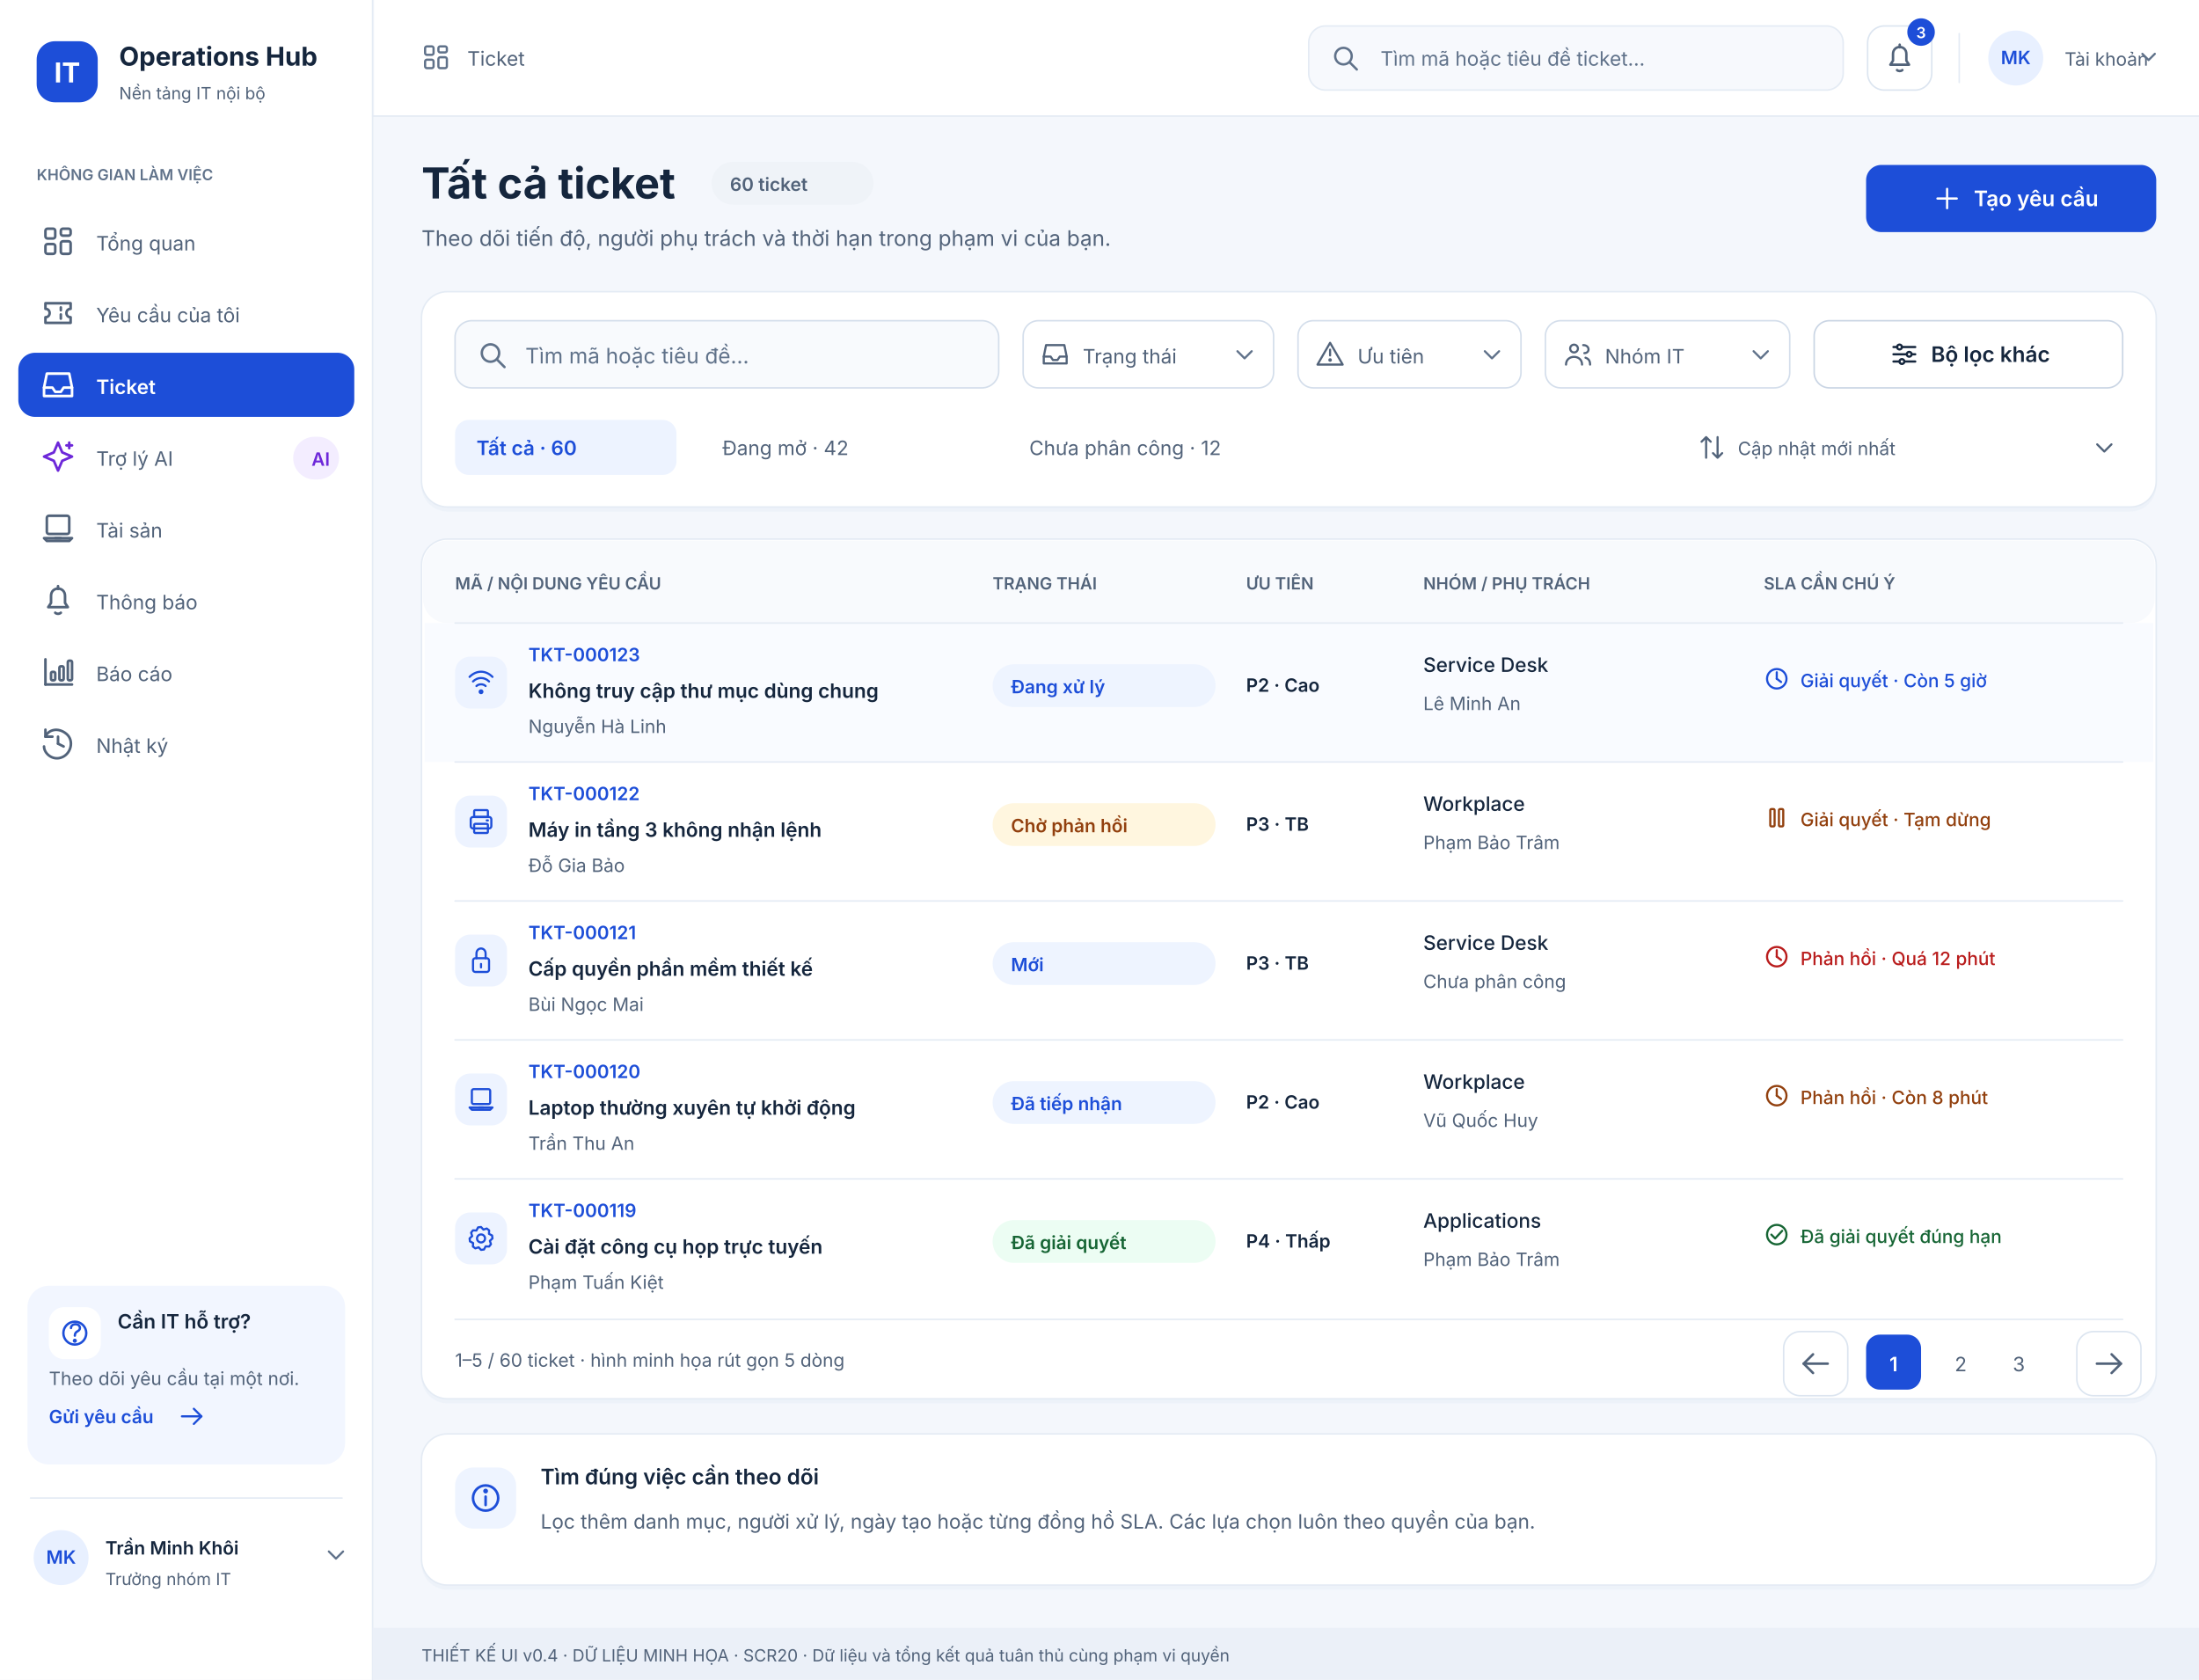
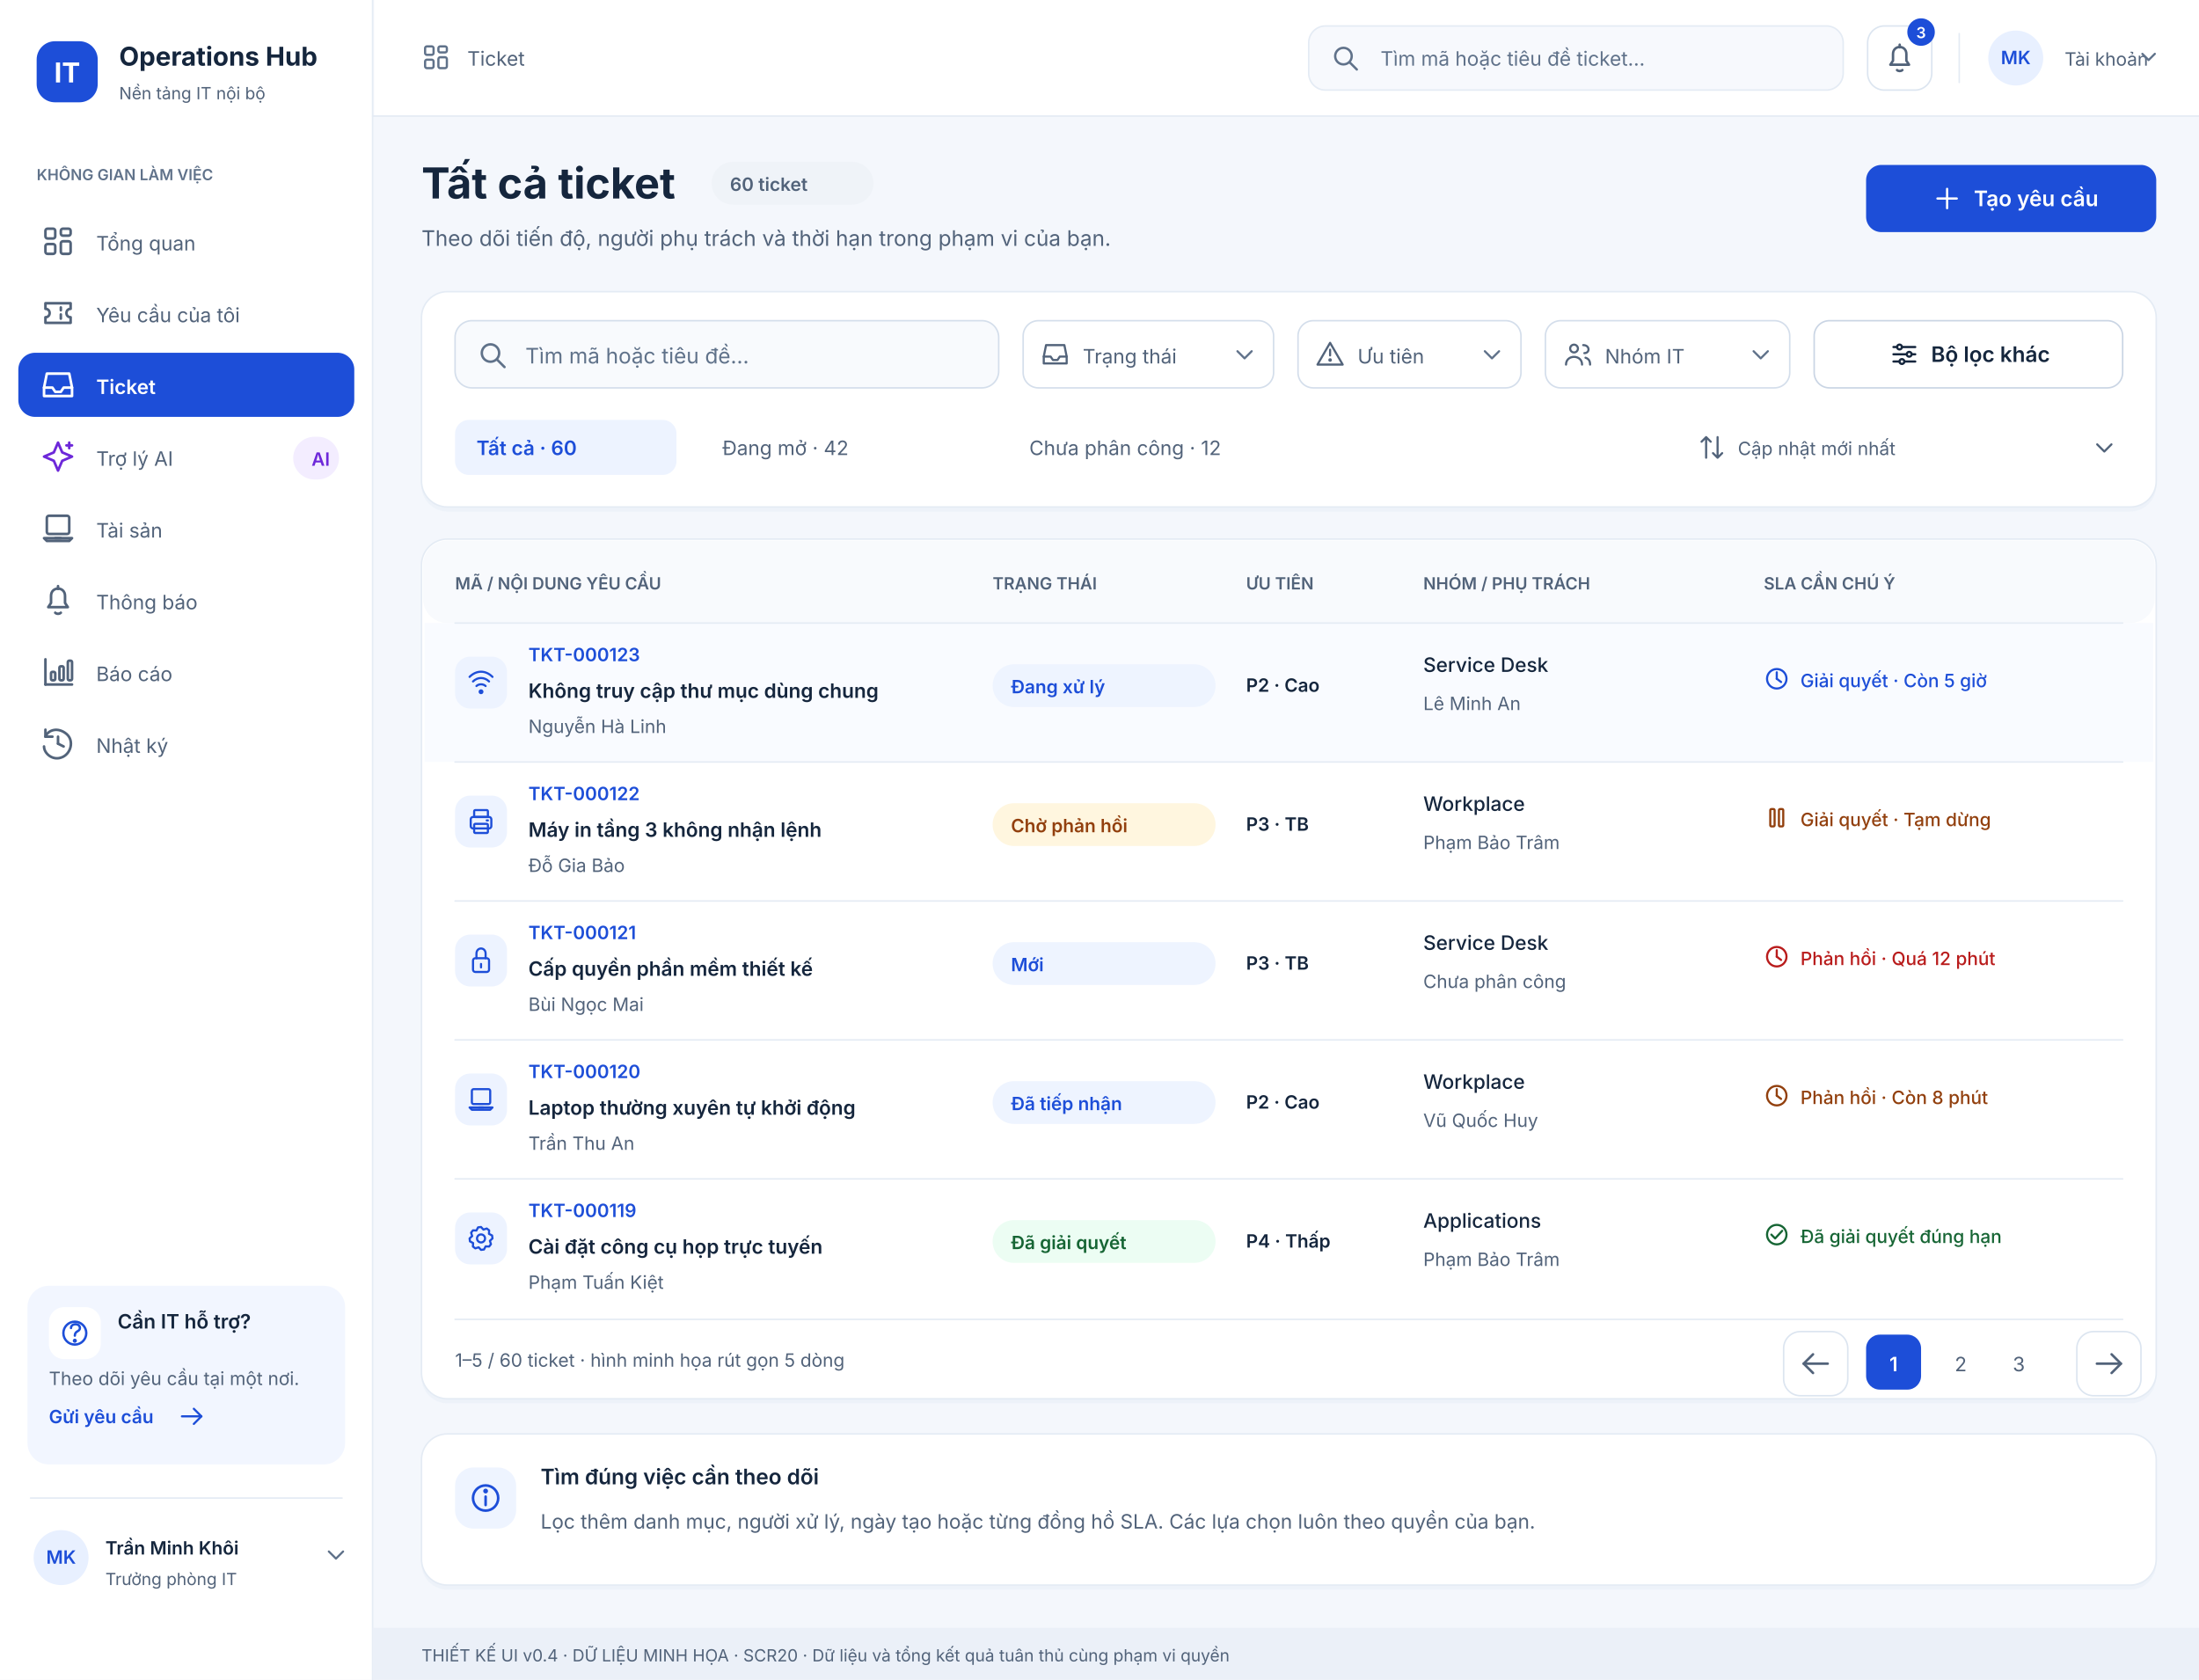
- <svg xmlns="http://www.w3.org/2000/svg" width="1440" height="1100" viewBox="0 0 1440 1100" role="img" aria-labelledby="title desc">
+ <svg xmlns="http://www.w3.org/2000/svg" width="1440" height="1100" viewBox="0 0 1440 1100" role="img" aria-labelledby="title desc" data-figure-id="FIG-UI03" data-design-status="design-draft">
  <style>text{font-family:Inter,Segoe UI,Arial,sans-serif}</style>
  <rect x="0" y="0" width="1440" height="1100" rx="0" fill="#F4F7FC" />
  <rect x="0" y="0" width="244" height="1100" rx="0" fill="white" />
  <line x1="244" y1="0" x2="244" y2="1100" stroke="#E5ECF5" stroke-width="1" stroke-linecap="round" />
  <rect x="24" y="27" width="40" height="40" rx="12" fill="#1D4ED8" />
  <text x="44" y="54" font-size="18" fill="white" font-weight="700" text-anchor="middle">IT</text>
  <text x="78" y="43" font-size="17" fill="#15263D" font-weight="700" text-anchor="start">Operations Hub</text>
  <text x="78" y="65" font-size="11" fill="#52637A" font-weight="400" text-anchor="start">Nền tảng IT nội bộ</text>
  <text x="24" y="118" font-size="10" fill="#60728A" font-weight="600" text-anchor="start">KHÔNG GIAN LÀM VIỆC</text>
  <rect x="29.75" y="149.75" width="6.417" height="6.417" rx="1.375" fill="none" stroke="#52637A" stroke-width="1.696" />
  <rect x="39.833" y="149.75" width="6.417" height="4.583" rx="1.375" fill="none" stroke="#52637A" stroke-width="1.696" />
  <rect x="29.75" y="159.833" width="6.417" height="6.417" rx="1.375" fill="none" stroke="#52637A" stroke-width="1.696" />
  <rect x="39.833" y="158.0" width="6.417" height="8.25" rx="1.375" fill="none" stroke="#52637A" stroke-width="1.696" />
  <text x="63" y="164" font-size="13" fill="#52637A" font-weight="400" text-anchor="start">Tổng quan</text>
  <path d="M 29.75 198.583 L 46.25 198.583 L 46.25 202.25 C 42.583 202.25 42.583 207.75 46.25 207.75 L 46.25 211.417 L 29.75 211.417 L 29.75 207.75 C 33.417 207.75 33.417 202.25 29.75 202.25 Z" fill="none" stroke="#52637A" stroke-width="1.696" stroke-linecap="round" stroke-linejoin="round" />
  <line x1="39.833" y1="201.333" x2="39.833" y2="203.167" stroke="#52637A" stroke-width="1.696" stroke-linecap="round" />
  <line x1="39.833" y1="205.917" x2="39.833" y2="208.667" stroke="#52637A" stroke-width="1.696" stroke-linecap="round" />
  <text x="63" y="211" font-size="13" fill="#52637A" font-weight="400" text-anchor="start">Yêu cầu của tôi</text>
  <rect x="12" y="231" width="220" height="42" rx="11" fill="#1D4ED8" />
  <path d="M 30.667 244.667 L 45.333 244.667 L 47.167 253.833 L 47.167 259.333 L 28.833 259.333 L 28.833 253.833 Z" fill="none" stroke="white" stroke-width="1.696" stroke-linecap="round" stroke-linejoin="round" />
  <path d="M 28.833 253.833 L 34.333 253.833 L 36.167 256.583 L 39.833 256.583 L 41.667 253.833 L 47.167 253.833" fill="none" stroke="white" stroke-width="1.696" stroke-linecap="round" stroke-linejoin="round" />
  <text x="63" y="258" font-size="13" fill="white" font-weight="600" text-anchor="start">Ticket</text>
  <path d="M 38.0 289.833 L 40.75 296.25 L 47.167 299.0 L 40.75 301.75 L 38.0 308.167 L 35.25 301.75 L 28.833 299.0 L 35.25 296.25 Z" fill="none" stroke="#6D28D9" stroke-width="1.696" stroke-linecap="round" stroke-linejoin="round" />
  <line x1="45.333" y1="289.833" x2="45.333" y2="293.5" stroke="#6D28D9" stroke-width="1.696" stroke-linecap="round" />
  <line x1="43.5" y1="291.667" x2="47.167" y2="291.667" stroke="#6D28D9" stroke-width="1.696" stroke-linecap="round" />
  <text x="63" y="305" font-size="13" fill="#52637A" font-weight="400" text-anchor="start">Trợ lý AI</text>
  <rect x="192" y="286" width="30" height="28" rx="14" fill="#F3EDFF" />
  <text x="204" y="305" font-size="12" fill="#6D28D9" font-weight="600" text-anchor="start">AI</text>
  <rect x="30.667" y="337.75" width="14.667" height="11.917" rx="1.375" fill="none" stroke="#52637A" stroke-width="1.696" />
  <path d="M 28.833 352.417 L 47.167 352.417 L 45.333 354.25 L 30.667 354.25 Z" fill="none" stroke="#52637A" stroke-width="1.696" stroke-linecap="round" stroke-linejoin="round" />
  <line x1="36.167" y1="352.417" x2="39.833" y2="352.417" stroke="#52637A" stroke-width="1.696" stroke-linecap="round" />
  <text x="63" y="352" font-size="13" fill="#52637A" font-weight="400" text-anchor="start">Tài sản</text>
  <path d="M 31.583 397.583 L 44.417 397.583 L 42.583 394.833 L 42.583 390.25 C 42.583 383.833 33.417 383.833 33.417 390.25 L 33.417 394.833 Z" fill="none" stroke="#52637A" stroke-width="1.696" stroke-linecap="round" stroke-linejoin="round" />
  <path d="M 36.167 401.25 C 37.083 402.167 38.917 402.167 39.833 401.25" fill="none" stroke="#52637A" stroke-width="1.696" stroke-linecap="round" stroke-linejoin="round" />
  <line x1="38.0" y1="383.833" x2="38.0" y2="385.667" stroke="#52637A" stroke-width="1.696" stroke-linecap="round" />
  <text x="63" y="399" font-size="13" fill="#52637A" font-weight="400" text-anchor="start">Thông báo</text>
  <line x1="29.75" y1="431.75" x2="29.75" y2="448.25" stroke="#52637A" stroke-width="1.696" stroke-linecap="round" />
  <line x1="29.75" y1="448.25" x2="47.167" y2="448.25" stroke="#52637A" stroke-width="1.696" stroke-linecap="round" />
  <rect x="33.417" y="440.0" width="2.75" height="5.5" rx="0.917" fill="none" stroke="#52637A" stroke-width="1.696" />
  <rect x="38.917" y="436.333" width="2.75" height="9.167" rx="0.917" fill="none" stroke="#52637A" stroke-width="1.696" />
  <rect x="44.417" y="432.667" width="2.75" height="12.833" rx="0.917" fill="none" stroke="#52637A" stroke-width="1.696" />
  <text x="63" y="446" font-size="13" fill="#52637A" font-weight="400" text-anchor="start">Báo cáo</text>
  <path d="M 29.75 482.417 C 31.583 477.833 38.0 476.0 43.5 480.583 C 49.0 485.167 46.25 494.333 39.833 496.167 C 34.333 498.0 28.833 493.417 28.833 488.833" fill="none" stroke="#52637A" stroke-width="1.696" stroke-linecap="round" stroke-linejoin="round" />
  <path d="M 29.75 477.833 L 29.75 482.417 L 34.333 482.417" fill="none" stroke="#52637A" stroke-width="1.696" stroke-linecap="round" stroke-linejoin="round" />
  <line x1="38.0" y1="482.417" x2="38.0" y2="487.0" stroke="#52637A" stroke-width="1.696" stroke-linecap="round" />
  <line x1="38.0" y1="487.0" x2="41.667" y2="488.833" stroke="#52637A" stroke-width="1.696" stroke-linecap="round" />
  <text x="63" y="493" font-size="13" fill="#52637A" font-weight="400" text-anchor="start">Nhật ký</text>
  <rect x="18" y="842" width="208" height="117" rx="14" fill="#F2F6FF" />
  <rect x="32" y="856" width="34" height="34" rx="10" fill="white" />
  <circle cx="49.0" cy="873.0" r="7.5" fill="none" stroke="#1D4ED8" stroke-width="1.542" />
  <path d="M 46.5 869.667 C 46.5 866.333 52.333 866.333 52.333 869.667 C 52.333 872.167 49.0 871.333 49.0 874.667" fill="none" stroke="#1D4ED8" stroke-width="1.542" stroke-linecap="round" stroke-linejoin="round" />
  <circle cx="49.0" cy="878.0" r="0.583" fill="#1D4ED8" stroke="#1D4ED8" stroke-width="1.542" />
  <text x="77" y="870" font-size="13" fill="#15263D" font-weight="600" text-anchor="start">Cần IT hỗ trợ?</text>
  <text x="32" y="907" font-size="12" fill="#52637A" font-weight="400" text-anchor="start">Theo dõi yêu cầu tại một nơi.</text>
  <text x="32" y="932" font-size="12" fill="#1D4ED8" font-weight="600" text-anchor="start">Gửi yêu cầu</text>
  <path d="M 126.917 922.542 L 131.875 927.5 L 126.917 932.458" fill="none" stroke="#1D4ED8" stroke-width="1.4" stroke-linecap="round" stroke-linejoin="round" />
  <line x1="119.125" y1="927.5" x2="131.875" y2="927.5" stroke="#1D4ED8" stroke-width="1.4" stroke-linecap="round" />
  <line x1="20" y1="981" x2="224" y2="981" stroke="#E4EBF4" stroke-width="1" stroke-linecap="round" />
  <circle cx="40.0" cy="1020.0" r="18.0" fill="#E8F0FF" />
  <text x="40.0" y="1024.0" font-size="12" fill="#1D4ED8" font-weight="600" text-anchor="middle">MK</text>
  <text x="69" y="1018" font-size="12" fill="#15263D" font-weight="600" text-anchor="start">Trần Minh Khôi</text>
-   <text x="69" y="1038" font-size="11" fill="#52637A" font-weight="400" text-anchor="start">Trưởng nhóm IT</text>
+   <text x="69" y="1038" font-size="11" fill="#52637A" font-weight="400" text-anchor="start">Trưởng phòng IT</text>
  <path d="M 215.333 1016.0 L 220.0 1020.667 L 224.667 1016.0" fill="none" stroke="#60728A" stroke-width="1.4" stroke-linecap="round" stroke-linejoin="round" />
  <rect x="245" y="0" width="1195" height="76" rx="0" fill="white" />
  <line x1="244" y1="76" x2="1440" y2="76" stroke="#E4EBF4" stroke-width="1" stroke-linecap="round" />
  <rect x="278.375" y="30.375" width="5.542" height="5.542" rx="1.188" fill="none" stroke="#60728A" stroke-width="1.465" />
  <rect x="287.083" y="30.375" width="5.542" height="3.958" rx="1.188" fill="none" stroke="#60728A" stroke-width="1.465" />
  <rect x="278.375" y="39.083" width="5.542" height="5.542" rx="1.188" fill="none" stroke="#60728A" stroke-width="1.465" />
  <rect x="287.083" y="37.5" width="5.542" height="7.125" rx="1.188" fill="none" stroke="#60728A" stroke-width="1.465" />
  <text x="306" y="43" font-size="13" fill="#52637A" font-weight="400" text-anchor="start">Ticket</text>
  <rect x="857" y="17" width="350" height="42" rx="11" fill="#F7F9FD" stroke="#E4EBF4" stroke-width="1" />
  <circle cx="879.75" cy="36.75" r="5.417" fill="none" stroke="#60728A" stroke-width="1.542" />
  <line x1="883.917" y1="40.917" x2="888.5" y2="45.5" stroke="#60728A" stroke-width="1.542" stroke-linecap="round" />
  <text x="904" y="43" font-size="13" fill="#60728A" font-weight="400" text-anchor="start">Tìm mã hoặc tiêu đề ticket…</text>
  <rect x="1223" y="17" width="42" height="42" rx="11" fill="white" stroke="#DCE5F0" stroke-width="1" />
  <path d="M 1237.875 42.375 L 1250.125 42.375 L 1248.375 39.75 L 1248.375 35.375 C 1248.375 29.25 1239.625 29.25 1239.625 35.375 L 1239.625 39.75 Z" fill="none" stroke="#52637A" stroke-width="1.619" stroke-linecap="round" stroke-linejoin="round" />
  <path d="M 1242.25 45.875 C 1243.125 46.75 1244.875 46.75 1245.75 45.875" fill="none" stroke="#52637A" stroke-width="1.619" stroke-linecap="round" stroke-linejoin="round" />
  <line x1="1244.0" y1="29.25" x2="1244.0" y2="31.0" stroke="#52637A" stroke-width="1.619" stroke-linecap="round" />
  <circle cx="1258" cy="21" r="9" fill="#1D4ED8" />
  <text x="1258" y="25" font-size="10" fill="white" font-weight="600" text-anchor="middle">3</text>
  <line x1="1283" y1="22" x2="1283" y2="54" stroke="#E4EBF4" stroke-width="1" stroke-linecap="round" />
  <circle cx="1320.0" cy="38.0" r="18.0" fill="#E8F0FF" />
  <text x="1320.0" y="42.0" font-size="12" fill="#1D4ED8" font-weight="600" text-anchor="middle">MK</text>
  <text x="1352" y="43" font-size="12" fill="#52637A" font-weight="400" text-anchor="start">Tài khoản</text>
  <path d="M 1402.917 35.25 L 1407.0 39.333 L 1411.083 35.25" fill="none" stroke="#60728A" stroke-width="1.4" stroke-linecap="round" stroke-linejoin="round" />
  <text x="276" y="130" font-size="28" fill="#15263D" font-weight="700" text-anchor="start">Tất cả ticket</text>
  <text x="276" y="161" font-size="14" fill="#52637A" font-weight="400" text-anchor="start">Theo dõi tiến độ, người phụ trách và thời hạn trong phạm vi của bạn.</text>
  <rect x="1222" y="108" width="190" height="44" rx="10" fill="#1D4ED8" />
  <line x1="1275.05" y1="123.667" x2="1275.05" y2="136.333" stroke="white" stroke-width="1.465" stroke-linecap="round" />
  <line x1="1268.717" y1="130.0" x2="1281.383" y2="130.0" stroke="white" stroke-width="1.465" stroke-linecap="round" />
  <text x="1292.55" y="135.0" font-size="14" fill="white" font-weight="600" text-anchor="start">Tạo yêu cầu</text>
  <rect x="466" y="106" width="106" height="28" rx="14" fill="#EFF3F8" />
  <text x="478" y="125" font-size="12" fill="#52637A" font-weight="600" text-anchor="start">60 ticket</text>
  <rect x="276" y="194" width="1136" height="141" rx="17" fill="#EAF0F8" opacity="0.65" />
  <rect x="276" y="191" width="1136" height="141" rx="17" fill="white" stroke="#E4EBF4" stroke-width="1" />
  <rect x="298" y="210" width="356" height="44" rx="11" fill="#F8FAFD" stroke="#D4DEEB" stroke-width="1" />
  <circle cx="321.188" cy="231.188" r="5.688" fill="none" stroke="#60728A" stroke-width="1.619" />
  <line x1="325.562" y1="235.562" x2="330.375" y2="240.375" stroke="#60728A" stroke-width="1.619" stroke-linecap="round" />
  <text x="344" y="238" font-size="14" fill="#60728A" font-weight="400" text-anchor="start">Tìm mã hoặc tiêu đề…</text>
  <rect x="670" y="210" width="164" height="44" rx="10" fill="white" stroke="#D4DEEB" stroke-width="1" />
  <path d="M 685.0 226.0 L 697.0 226.0 L 698.5 233.5 L 698.5 238.0 L 683.5 238.0 L 683.5 233.5 Z" fill="none" stroke="#52637A" stroke-width="1.4" stroke-linecap="round" stroke-linejoin="round" />
  <path d="M 683.5 233.5 L 688.0 233.5 L 689.5 235.75 L 692.5 235.75 L 694.0 233.5 L 698.5 233.5" fill="none" stroke="#52637A" stroke-width="1.4" stroke-linecap="round" stroke-linejoin="round" />
  <text x="709" y="238" font-size="13" fill="#52637A" font-weight="400" text-anchor="start">Trạng thái</text>
  <path d="M 810.333 230.0 L 815.0 234.667 L 819.667 230.0" fill="none" stroke="#60728A" stroke-width="1.4" stroke-linecap="round" stroke-linejoin="round" />
  <rect x="850" y="210" width="146" height="44" rx="10" fill="white" stroke="#D4DEEB" stroke-width="1" />
  <path d="M 871.0 224.5 L 879.25 238.75 L 862.75 238.75 Z" fill="none" stroke="#52637A" stroke-width="1.4" stroke-linecap="round" stroke-linejoin="round" />
  <line x1="871.0" y1="229.0" x2="871.0" y2="232.75" stroke="#52637A" stroke-width="1.4" stroke-linecap="round" />
  <circle cx="871.0" cy="235.75" r="0.525" fill="#52637A" stroke="#52637A" stroke-width="1.4" />
  <text x="889" y="238" font-size="13" fill="#52637A" font-weight="400" text-anchor="start">Ưu tiên</text>
  <path d="M 972.333 230.0 L 977.0 234.667 L 981.667 230.0" fill="none" stroke="#60728A" stroke-width="1.4" stroke-linecap="round" stroke-linejoin="round" />
  <rect x="1012" y="210" width="160" height="44" rx="10" fill="white" stroke="#D4DEEB" stroke-width="1" />
  <circle cx="1030.75" cy="228.25" r="2.55" fill="none" stroke="#52637A" stroke-width="1.4" />
  <path d="M 1025.5 238.75 C 1025.5 232.0 1036.0 232.0 1036.0 238.75" fill="none" stroke="#52637A" stroke-width="1.4" stroke-linecap="round" stroke-linejoin="round" />
  <path d="M 1036.75 226.0 C 1041.25 226.0 1041.25 231.25 1037.5 231.25" fill="none" stroke="#52637A" stroke-width="1.4" stroke-linecap="round" stroke-linejoin="round" />
  <path d="M 1038.25 234.25 C 1040.5 235.0 1041.25 236.5 1041.25 238.75" fill="none" stroke="#52637A" stroke-width="1.4" stroke-linecap="round" stroke-linejoin="round" />
  <text x="1051" y="238" font-size="13" fill="#52637A" font-weight="400" text-anchor="start">Nhóm IT</text>
  <path d="M 1148.333 230.0 L 1153.0 234.667 L 1157.667 230.0" fill="none" stroke="#60728A" stroke-width="1.4" stroke-linecap="round" stroke-linejoin="round" />
  <rect x="1188" y="210" width="202" height="44" rx="10" fill="white" stroke="#CAD5E4" stroke-width="1" />
  <line x1="1239.925" y1="227.25" x2="1254.175" y2="227.25" stroke="#15263D" stroke-width="1.465" stroke-linecap="round" />
  <line x1="1239.925" y1="232.0" x2="1254.175" y2="232.0" stroke="#15263D" stroke-width="1.465" stroke-linecap="round" />
  <line x1="1239.925" y1="236.75" x2="1254.175" y2="236.75" stroke="#15263D" stroke-width="1.465" stroke-linecap="round" />
  <circle cx="1243.883" cy="227.25" r="1.583" fill="white" stroke="#15263D" stroke-width="1.465" />
  <circle cx="1250.217" cy="232.0" r="1.583" fill="white" stroke="#15263D" stroke-width="1.465" />
  <circle cx="1245.467" cy="236.75" r="1.583" fill="white" stroke="#15263D" stroke-width="1.465" />
  <text x="1264.55" y="237.0" font-size="14" fill="#15263D" font-weight="600" text-anchor="start">Bộ lọc khác</text>
  <rect x="298" y="275" width="145" height="36" rx="9" fill="#EDF3FF" />
  <text x="312" y="298" font-size="13" fill="#1D4ED8" font-weight="600" text-anchor="start">Tất cả · 60</text>
  <text x="473" y="298" font-size="13" fill="#52637A" font-weight="400" text-anchor="start">Đang mở · 42</text>
  <text x="674" y="298" font-size="13" fill="#52637A" font-weight="400" text-anchor="start">Chưa phân công · 12</text>
  <path d="M 1117.25 286.25 L 1114.25 289.25 M 1117.25 286.25 L 1120.25 289.25 M 1117.25 286.25 L 1117.25 299.75" fill="none" stroke="#52637A" stroke-width="1.4" stroke-linecap="round" stroke-linejoin="round" />
  <path d="M 1124.75 299.75 L 1121.75 296.75 M 1124.75 299.75 L 1127.75 296.75 M 1124.75 299.75 L 1124.75 286.25" fill="none" stroke="#52637A" stroke-width="1.4" stroke-linecap="round" stroke-linejoin="round" />
  <text x="1138" y="298" font-size="12" fill="#52637A" font-weight="400" text-anchor="start">Cập nhật mới nhất</text>
  <path d="M 1373.333 291.0 L 1378.0 295.667 L 1382.667 291.0" fill="none" stroke="#52637A" stroke-width="1.4" stroke-linecap="round" stroke-linejoin="round" />
  <rect x="276" y="356" width="1136" height="563" rx="17" fill="#EAF0F8" opacity="0.65" />
  <rect x="276" y="353" width="1136" height="563" rx="17" fill="white" stroke="#E4EBF4" stroke-width="1" />
  <rect x="277" y="354" width="1134" height="54" rx="16" fill="#F8FAFD" />
  <text x="298" y="386" font-size="11" fill="#52637A" font-weight="600" text-anchor="start">MÃ / NỘI DUNG YÊU CẦU</text>
  <text x="650" y="386" font-size="11" fill="#52637A" font-weight="600" text-anchor="start">TRẠNG THÁI</text>
  <text x="816" y="386" font-size="11" fill="#52637A" font-weight="600" text-anchor="start">ƯU TIÊN</text>
  <text x="932" y="386" font-size="11" fill="#52637A" font-weight="600" text-anchor="start">NHÓM / PHỤ TRÁCH</text>
  <text x="1155" y="386" font-size="11" fill="#52637A" font-weight="600" text-anchor="start">SLA CẦN CHÚ Ý</text>
  <rect x="278" y="408" width="1132" height="91" rx="0" fill="#F9FBFF" />
  <line x1="298" y1="408" x2="1390" y2="408" stroke="#E4EBF4" stroke-width="1" stroke-linecap="round" />
  <rect x="298" y="430" width="34" height="34" rx="10" fill="#EDF3FF" />
  <path d="M 307.5 443.25 C 312.0 438.75 318.0 438.75 322.5 443.25 M 309.75 446.25 C 312.75 443.25 317.25 443.25 320.25 446.25 M 312.0 449.25 C 313.5 447.75 316.5 447.75 318.0 449.25" fill="none" stroke="#1D4ED8" stroke-width="1.4" stroke-linecap="round" stroke-linejoin="round" />
  <circle cx="315.0" cy="453.0" r="0.9" fill="#1D4ED8" stroke="#1D4ED8" stroke-width="1.4" />
  <text x="346" y="433" font-size="12" fill="#1D4ED8" font-weight="600" text-anchor="start">TKT-000123</text>
  <text x="346" y="457" font-size="13" fill="#15263D" font-weight="600" text-anchor="start">Không truy cập thư mục dùng chung</text>
  <text x="346" y="480" font-size="12" fill="#52637A" font-weight="400" text-anchor="start">Nguyễn Hà Linh</text>
  <rect x="650" y="435" width="146" height="28" rx="14" fill="#EEF4FF" />
  <text x="662" y="454" font-size="12" fill="#1D4ED8" font-weight="600" text-anchor="start">Đang xử lý</text>
  <text x="816" y="453" font-size="12" fill="#15263D" font-weight="600" text-anchor="start">P2 · Cao</text>
  <text x="932" y="440" font-size="13" fill="#15263D" font-weight="500" text-anchor="start">Service Desk</text>
  <text x="932" y="465" font-size="12" fill="#52637A" font-weight="400" text-anchor="start">Lê Minh An</text>
  <circle cx="1163.5" cy="444.5" r="6.375" fill="none" stroke="#1D4ED8" stroke-width="1.4" />
  <line x1="1163.5" y1="440.25" x2="1163.5" y2="444.5" stroke="#1D4ED8" stroke-width="1.4" stroke-linecap="round" />
  <line x1="1163.5" y1="444.5" x2="1166.333" y2="446.625" stroke="#1D4ED8" stroke-width="1.4" stroke-linecap="round" />
  <text x="1179" y="450" font-size="12" fill="#1D4ED8" font-weight="500" text-anchor="start">Giải quyết · Còn 5 giờ</text>
  <line x1="298" y1="499" x2="1390" y2="499" stroke="#E4EBF4" stroke-width="1" stroke-linecap="round" />
  <rect x="298" y="521" width="34" height="34" rx="10" fill="#EDF3FF" />
  <rect x="308.25" y="535.0" width="13.5" height="7.5" rx="1.5" fill="none" stroke="#1D4ED8" stroke-width="1.4" />
  <rect x="310.5" y="530.5" width="9.0" height="4.5" rx="0.75" fill="none" stroke="#1D4ED8" stroke-width="1.4" />
  <rect x="310.5" y="539.5" width="9.0" height="6.0" rx="0.75" fill="none" stroke="#1D4ED8" stroke-width="1.4" />
  <line x1="318.75" y1="537.25" x2="319.5" y2="537.25" stroke="#1D4ED8" stroke-width="1.4" stroke-linecap="round" />
  <text x="346" y="524" font-size="12" fill="#1D4ED8" font-weight="600" text-anchor="start">TKT-000122</text>
  <text x="346" y="548" font-size="13" fill="#15263D" font-weight="600" text-anchor="start">Máy in tầng 3 không nhận lệnh</text>
  <text x="346" y="571" font-size="12" fill="#52637A" font-weight="400" text-anchor="start">Đỗ Gia Bảo</text>
  <rect x="650" y="526" width="146" height="28" rx="14" fill="#FFF6DF" />
  <text x="662" y="545" font-size="12" fill="#92400E" font-weight="600" text-anchor="start">Chờ phản hồi</text>
  <text x="816" y="544" font-size="12" fill="#15263D" font-weight="600" text-anchor="start">P3 · TB</text>
  <text x="932" y="531" font-size="13" fill="#15263D" font-weight="500" text-anchor="start">Workplace</text>
  <text x="932" y="556" font-size="12" fill="#52637A" font-weight="400" text-anchor="start">Phạm Bảo Trâm</text>
  <rect x="1159.25" y="529.833" width="2.833" height="11.333" rx="0.708" fill="none" stroke="#92400E" stroke-width="1.4" />
  <rect x="1164.917" y="529.833" width="2.833" height="11.333" rx="0.708" fill="none" stroke="#92400E" stroke-width="1.4" />
  <text x="1179" y="541" font-size="12" fill="#92400E" font-weight="500" text-anchor="start">Giải quyết · Tạm dừng</text>
  <line x1="298" y1="590" x2="1390" y2="590" stroke="#E4EBF4" stroke-width="1" stroke-linecap="round" />
  <rect x="298" y="612" width="34" height="34" rx="10" fill="#EDF3FF" />
  <rect x="309.75" y="627.5" width="10.5" height="9.0" rx="1.5" fill="none" stroke="#1D4ED8" stroke-width="1.4" />
  <path d="M 312.0 627.5 L 312.0 624.5 C 312.0 620.0 318.0 620.0 318.0 624.5 L 318.0 627.5" fill="none" stroke="#1D4ED8" stroke-width="1.4" stroke-linecap="round" stroke-linejoin="round" />
  <line x1="315.0" y1="631.25" x2="315.0" y2="633.5" stroke="#1D4ED8" stroke-width="1.4" stroke-linecap="round" />
  <text x="346" y="615" font-size="12" fill="#1D4ED8" font-weight="600" text-anchor="start">TKT-000121</text>
  <text x="346" y="639" font-size="13" fill="#15263D" font-weight="600" text-anchor="start">Cấp quyền phần mềm thiết kế</text>
  <text x="346" y="662" font-size="12" fill="#52637A" font-weight="400" text-anchor="start">Bùi Ngọc Mai</text>
  <rect x="650" y="617" width="146" height="28" rx="14" fill="#EEF4FF" />
  <text x="662" y="636" font-size="12" fill="#1D4ED8" font-weight="600" text-anchor="start">Mới</text>
  <text x="816" y="635" font-size="12" fill="#15263D" font-weight="600" text-anchor="start">P3 · TB</text>
  <text x="932" y="622" font-size="13" fill="#15263D" font-weight="500" text-anchor="start">Service Desk</text>
  <text x="932" y="647" font-size="12" fill="#52637A" font-weight="400" text-anchor="start">Chưa phân công</text>
  <circle cx="1163.5" cy="626.5" r="6.375" fill="none" stroke="#B91C1C" stroke-width="1.4" />
  <line x1="1163.5" y1="622.25" x2="1163.5" y2="626.5" stroke="#B91C1C" stroke-width="1.4" stroke-linecap="round" />
  <line x1="1163.5" y1="626.5" x2="1166.333" y2="628.625" stroke="#B91C1C" stroke-width="1.4" stroke-linecap="round" />
  <text x="1179" y="632" font-size="12" fill="#B91C1C" font-weight="500" text-anchor="start">Phản hồi · Quá 12 phút</text>
  <line x1="298" y1="681" x2="1390" y2="681" stroke="#E4EBF4" stroke-width="1" stroke-linecap="round" />
  <rect x="298" y="703" width="34" height="34" rx="10" fill="#EDF3FF" />
  <rect x="309.0" y="713.25" width="12.0" height="9.75" rx="1.125" fill="none" stroke="#1D4ED8" stroke-width="1.4" />
  <path d="M 307.5 725.25 L 322.5 725.25 L 321.0 726.75 L 309.0 726.75 Z" fill="none" stroke="#1D4ED8" stroke-width="1.4" stroke-linecap="round" stroke-linejoin="round" />
  <line x1="313.5" y1="725.25" x2="316.5" y2="725.25" stroke="#1D4ED8" stroke-width="1.4" stroke-linecap="round" />
  <text x="346" y="706" font-size="12" fill="#1D4ED8" font-weight="600" text-anchor="start">TKT-000120</text>
  <text x="346" y="730" font-size="13" fill="#15263D" font-weight="600" text-anchor="start">Laptop thường xuyên tự khởi động</text>
  <text x="346" y="753" font-size="12" fill="#52637A" font-weight="400" text-anchor="start">Trần Thu An</text>
  <rect x="650" y="708" width="146" height="28" rx="14" fill="#EEF4FF" />
  <text x="662" y="727" font-size="12" fill="#1D4ED8" font-weight="600" text-anchor="start">Đã tiếp nhận</text>
  <text x="816" y="726" font-size="12" fill="#15263D" font-weight="600" text-anchor="start">P2 · Cao</text>
  <text x="932" y="713" font-size="13" fill="#15263D" font-weight="500" text-anchor="start">Workplace</text>
  <text x="932" y="738" font-size="12" fill="#52637A" font-weight="400" text-anchor="start">Vũ Quốc Huy</text>
  <circle cx="1163.5" cy="717.5" r="6.375" fill="none" stroke="#92400E" stroke-width="1.4" />
  <line x1="1163.5" y1="713.25" x2="1163.5" y2="717.5" stroke="#92400E" stroke-width="1.4" stroke-linecap="round" />
  <line x1="1163.5" y1="717.5" x2="1166.333" y2="719.625" stroke="#92400E" stroke-width="1.4" stroke-linecap="round" />
  <text x="1179" y="723" font-size="12" fill="#92400E" font-weight="500" text-anchor="start">Phản hồi · Còn 8 phút</text>
  <line x1="298" y1="772" x2="1390" y2="772" stroke="#E4EBF4" stroke-width="1" stroke-linecap="round" />
  <rect x="298" y="794" width="34" height="34" rx="10" fill="#EDF3FF" />
  <path d="M 322.5 811.0 L 320.798 812.553 L 321.495 814.75 L 320.303 816.303 L 318.0 816.197 L 316.942 818.245 L 315.0 818.5 L 313.447 816.798 L 311.25 817.495 L 309.697 816.303 L 309.803 814.0 L 307.755 812.942 L 307.5 811.0 L 309.202 809.447 L 308.505 807.25 L 309.697 805.697 L 312.0 805.803 L 313.058 803.755 L 315.0 803.5 L 316.553 805.202 L 318.75 804.505 L 320.303 805.697 L 320.197 808.0 L 322.245 809.058 Z" fill="none" stroke="#1D4ED8" stroke-width="1.4" stroke-linecap="round" stroke-linejoin="round" />
  <circle cx="315.0" cy="811.0" r="2.625" fill="none" stroke="#1D4ED8" stroke-width="1.4" />
  <text x="346" y="797" font-size="12" fill="#1D4ED8" font-weight="600" text-anchor="start">TKT-000119</text>
  <text x="346" y="821" font-size="13" fill="#15263D" font-weight="600" text-anchor="start">Cài đặt công cụ họp trực tuyến</text>
  <text x="346" y="844" font-size="12" fill="#52637A" font-weight="400" text-anchor="start">Phạm Tuấn Kiệt</text>
  <rect x="650" y="799" width="146" height="28" rx="14" fill="#ECFDF3" />
  <text x="662" y="818" font-size="12" fill="#166534" font-weight="600" text-anchor="start">Đã giải quyết</text>
  <text x="816" y="817" font-size="12" fill="#15263D" font-weight="600" text-anchor="start">P4 · Thấp</text>
  <text x="932" y="804" font-size="13" fill="#15263D" font-weight="500" text-anchor="start">Applications</text>
  <text x="932" y="829" font-size="12" fill="#52637A" font-weight="400" text-anchor="start">Phạm Bảo Trâm</text>
  <circle cx="1163.5" cy="808.5" r="6.375" fill="none" stroke="#166534" stroke-width="1.4" />
  <path d="M 1159.958 808.5 L 1162.438 810.979 L 1167.042 806.021" fill="none" stroke="#166534" stroke-width="1.4" stroke-linecap="round" stroke-linejoin="round" />
  <text x="1179" y="814" font-size="12" fill="#166534" font-weight="500" text-anchor="start">Đã giải quyết đúng hạn</text>
  <line x1="298" y1="864" x2="1390" y2="864" stroke="#E4EBF4" stroke-width="1" stroke-linecap="round" />
  <text x="298" y="895" font-size="12" fill="#52637A" font-weight="400" text-anchor="start">1–5 / 60 ticket · hình minh họa rút gọn 5 dòng</text>
  <rect x="1168" y="872" width="42" height="42" rx="11" fill="white" stroke="#DCE5F0" stroke-width="1" />
  <path d="M 1187.25 886.875 L 1181.125 893.0 L 1187.25 899.125" fill="none" stroke="#52637A" stroke-width="1.619" stroke-linecap="round" stroke-linejoin="round" />
  <line x1="1181.125" y1="893.0" x2="1196.875" y2="893.0" stroke="#52637A" stroke-width="1.619" stroke-linecap="round" />
  <rect x="1222" y="874" width="36" height="36" rx="9" fill="#1D4ED8" />
  <text x="1240" y="898" font-size="13" fill="white" font-weight="600" text-anchor="middle">1</text>
  <text x="1280" y="898" font-size="13" fill="#52637A" font-weight="400" text-anchor="start">2</text>
  <text x="1318" y="898" font-size="13" fill="#52637A" font-weight="400" text-anchor="start">3</text>
  <rect x="1360" y="872" width="42" height="42" rx="11" fill="white" stroke="#DCE5F0" stroke-width="1" />
  <path d="M 1382.75 886.875 L 1388.875 893.0 L 1382.75 899.125" fill="none" stroke="#52637A" stroke-width="1.619" stroke-linecap="round" stroke-linejoin="round" />
  <line x1="1373.125" y1="893.0" x2="1388.875" y2="893.0" stroke="#52637A" stroke-width="1.619" stroke-linecap="round" />
  <rect x="276" y="942" width="1136" height="99" rx="17" fill="#EAF0F8" opacity="0.65" />
  <rect x="276" y="939" width="1136" height="99" rx="17" fill="white" stroke="#E4EBF4" stroke-width="1" />
  <rect x="298" y="961" width="40" height="40" rx="12" fill="#EEF4FF" />
  <circle cx="318.0" cy="981.0" r="8.25" fill="none" stroke="#1D4ED8" stroke-width="1.696" />
  <circle cx="318.0" cy="976.417" r="0.733" fill="#1D4ED8" stroke="#1D4ED8" stroke-width="1.696" />
  <line x1="318.0" y1="980.083" x2="318.0" y2="985.583" stroke="#1D4ED8" stroke-width="1.696" stroke-linecap="round" />
  <text x="354" y="972" font-size="14" fill="#15263D" font-weight="600" text-anchor="start">Tìm đúng việc cần theo dõi</text>
  <text x="354" y="1001" font-size="13" fill="#52637A" font-weight="400" text-anchor="start">Lọc thêm danh mục, người xử lý, ngày tạo hoặc từng đồng hồ SLA. Các lựa chọn luôn theo quyền của bạn.</text>
  <rect x="244" y="1066" width="1196" height="34" rx="0" fill="#EBF0F8" />
  <text x="276" y="1088" font-size="11" fill="#52637A" font-weight="400" text-anchor="start">THIẾT KẾ UI v0.4 · DỮ LIỆU MINH HỌA · SCR20 · Dữ liệu và tổng kết quả tuân thủ cùng phạm vi quyền</text>
</svg>
